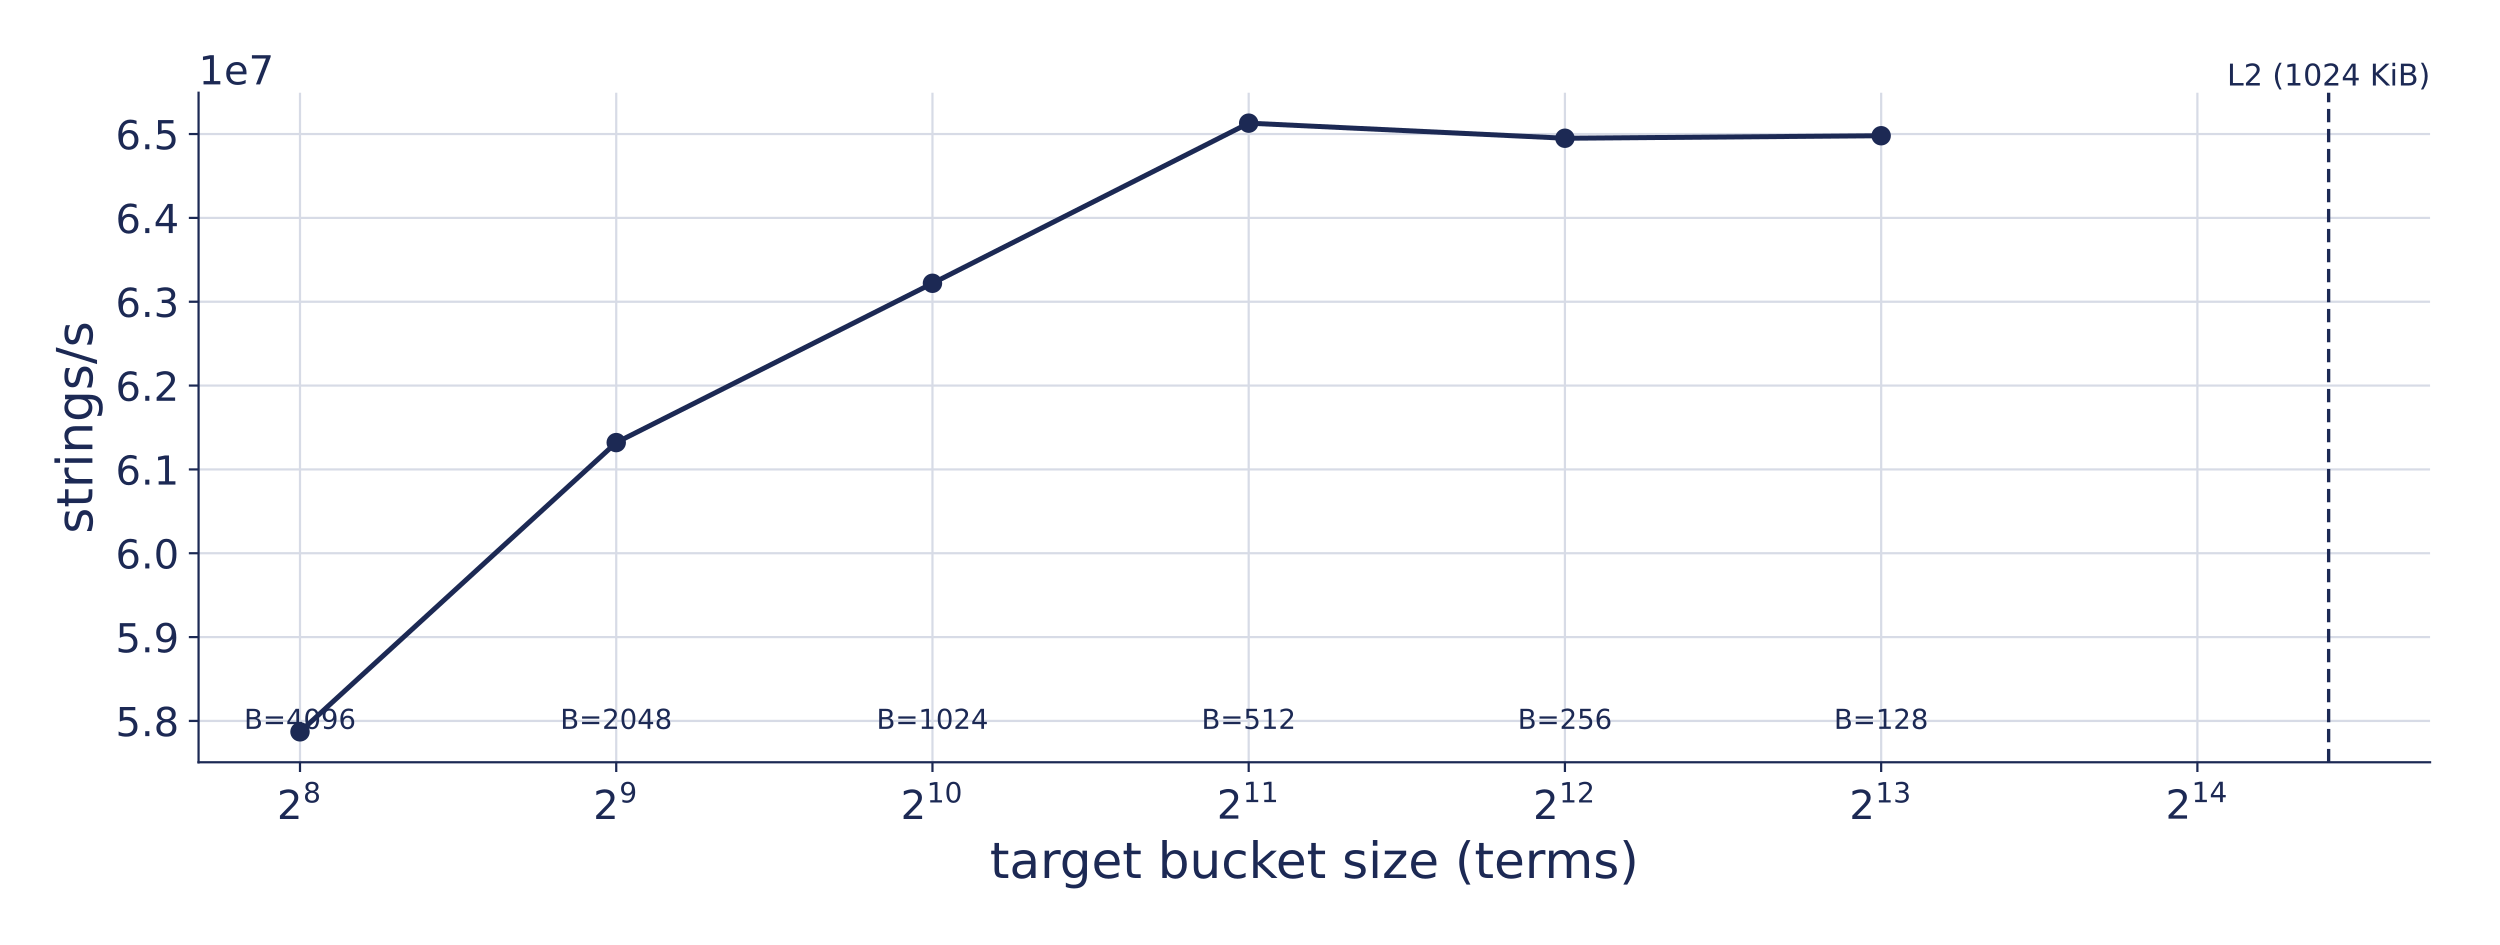
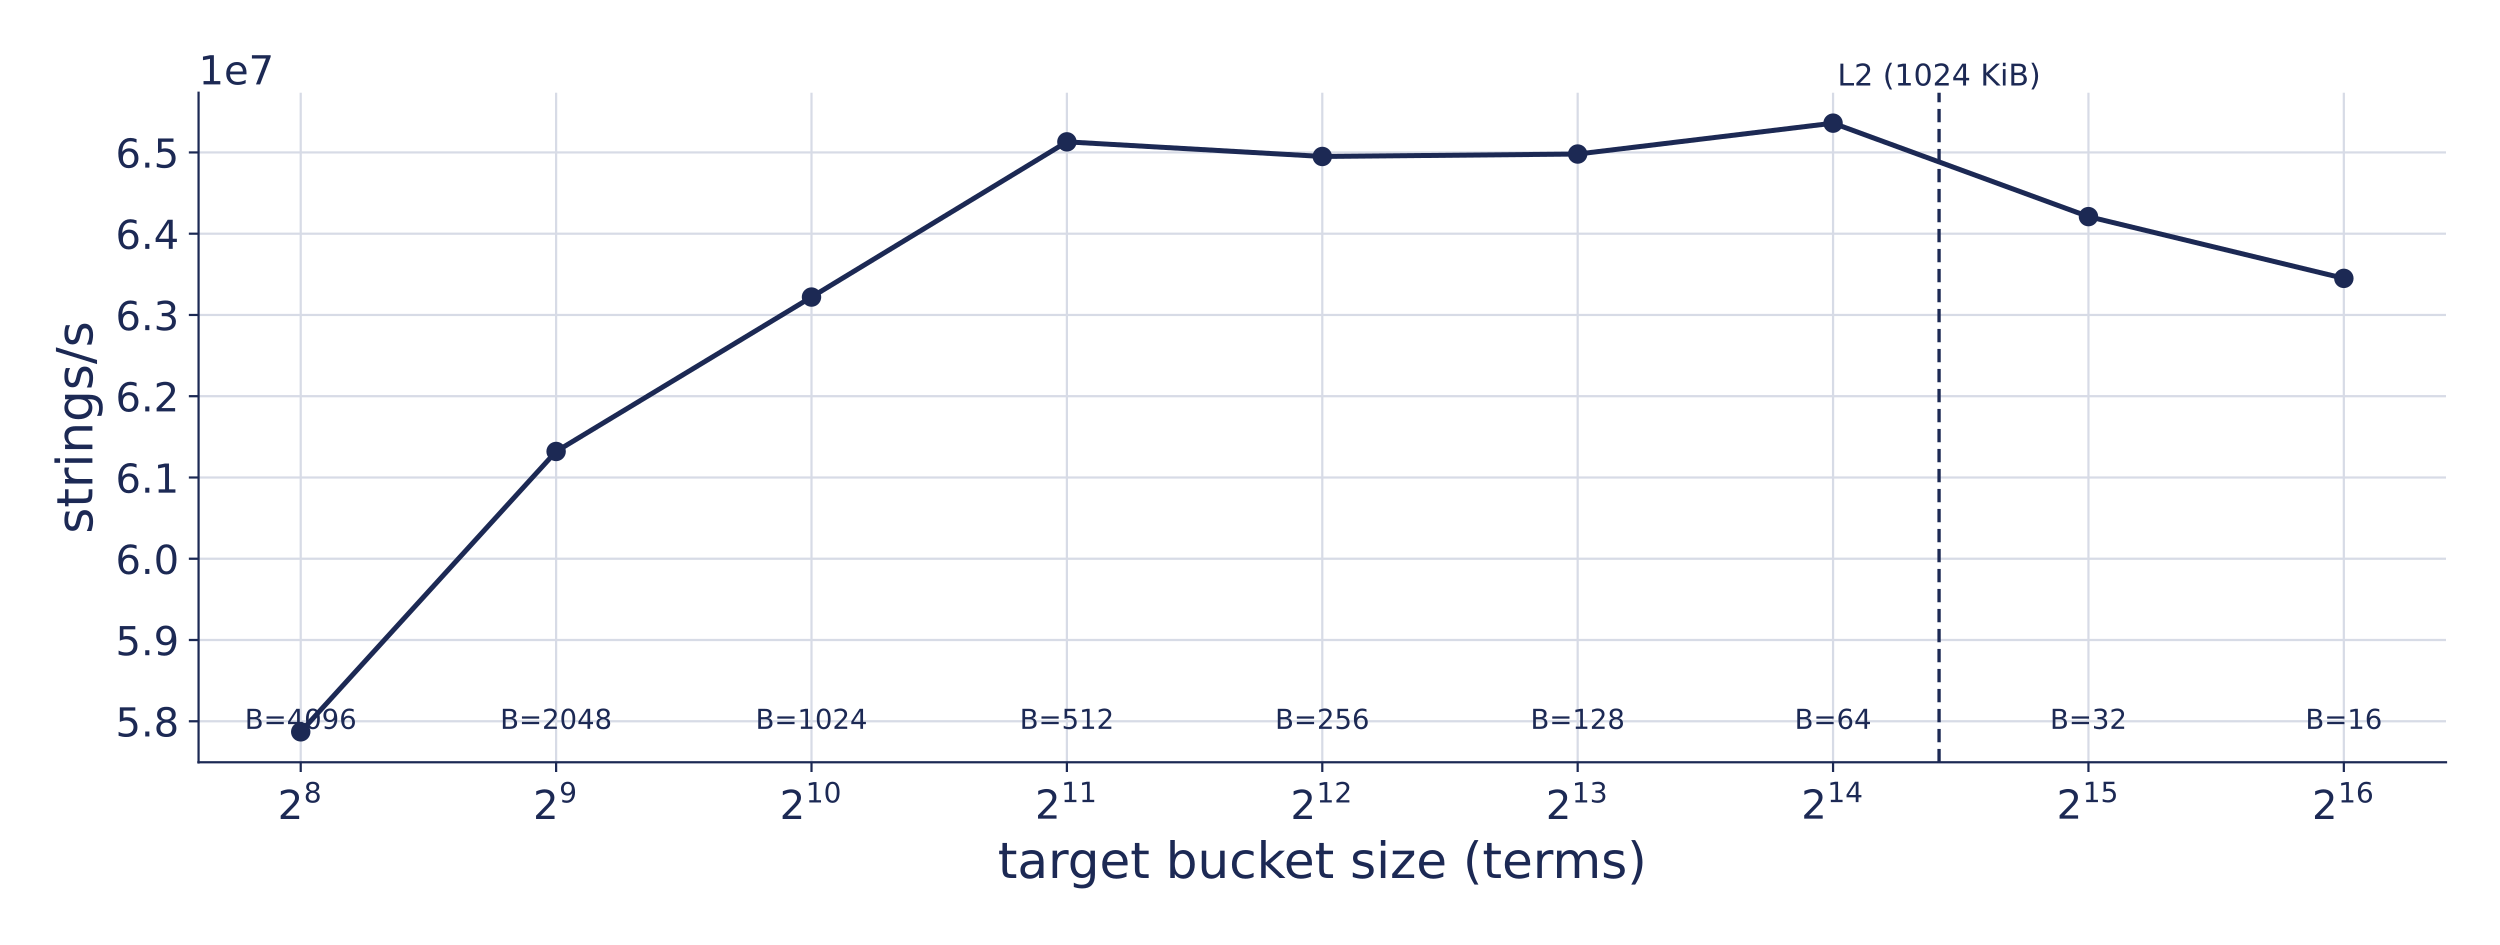
<svg xmlns="http://www.w3.org/2000/svg" xmlns:xlink="http://www.w3.org/1999/xlink" width="900pt" height="340pt" viewBox="0 0 900 340" version="1.1">
  <defs>
    <style type="text/css">*{stroke-linejoin: round; stroke-linecap: butt}</style>
  </defs>
  <g id="figure_1">
    <g id="patch_1">
      <path d="M 0 340  L 900 340  L 900 0  L 0 0  L 0 340  z " style="fill: none" />
    </g>
    <g id="axes_1">
      <g id="patch_2">
-         <path d="M 71.484 274.416  L 874.825 274.416  L 874.825 33.381  L 71.484 33.381  L 71.484 274.416  z " style="fill: none" />
+         <path d="M 71.484 274.416  L 880.56 274.416  L 880.56 33.381  L 71.484 33.381  L 71.484 274.416  z " style="fill: none" />
      </g>
      <g id="matplotlib.axis_1">
        <g id="xtick_1">
          <g id="line2d_1">
-             <path d="M 108 274.416  L 108 33.381  " clip-path="url(#pdc441b30df)" style="fill: none; stroke: #d7dbe6; stroke-width: 0.8; stroke-linecap: square" />
+             <path d="M 108.26 274.416  L 108.26 33.381  " clip-path="url(#pa1a220ff6e)" style="fill: none; stroke: #d7dbe6; stroke-width: 0.8; stroke-linecap: square" />
          </g>
          <g id="line2d_2">
            <defs>
-               <path id="m5740c578c7" d="M 0 0  L 0 3.5  " style="stroke: #1c2954; stroke-width: 0.8" />
+               <path id="m4594d1d3e4" d="M 0 0  L 0 3.5  " style="stroke: #1c2954; stroke-width: 0.8" />
            </defs>
            <g>
-               <use xlink:href="#m5740c578c7" x="108" y="274.416" style="fill: #1c2954; stroke: #1c2954; stroke-width: 0.8" />
+               <use xlink:href="#m4594d1d3e4" x="108.26" y="274.416" style="fill: #1c2954; stroke: #1c2954; stroke-width: 0.8" />
            </g>
          </g>
          <g id="text_1">
-             <g style="fill: #1c2954" transform="translate(99.71969 294.9524) scale(0.144 -0.144)">
+             <g style="fill: #1c2954" transform="translate(99.98039 294.9524) scale(0.144 -0.144)">
              <defs>
                <path id="DejaVuSans-15" d="M 1228 531  L 3431 531  L 3431 0  L 469 0  L 469 531  Q 828 903 1448 1529  Q 2069 2156 2228 2338  Q 2531 2678 2651 2914  Q 2772 3150 2772 3378  Q 2772 3750 2511 3984  Q 2250 4219 1831 4219  Q 1534 4219 1204 4116  Q 875 4013 500 3803  L 500 4441  Q 881 4594 1212 4672  Q 1544 4750 1819 4750  Q 2544 4750 2975 4387  Q 3406 4025 3406 3419  Q 3406 3131 3298 2873  Q 3191 2616 2906 2266  Q 2828 2175 2409 1742  Q 1991 1309 1228 531  z " transform="scale(0.015625)" />
                <path id="DejaVuSans-1b" d="M 2034 2216  Q 1584 2216 1326 1975  Q 1069 1734 1069 1313  Q 1069 891 1326 650  Q 1584 409 2034 409  Q 2484 409 2743 651  Q 3003 894 3003 1313  Q 3003 1734 2745 1975  Q 2488 2216 2034 2216  z M 1403 2484  Q 997 2584 770 2862  Q 544 3141 544 3541  Q 544 4100 942 4425  Q 1341 4750 2034 4750  Q 2731 4750 3128 4425  Q 3525 4100 3525 3541  Q 3525 3141 3298 2862  Q 3072 2584 2669 2484  Q 3125 2378 3379 2068  Q 3634 1759 3634 1313  Q 3634 634 3220 271  Q 2806 -91 2034 -91  Q 1263 -91 848 271  Q 434 634 434 1313  Q 434 1759 690 2068  Q 947 2378 1403 2484  z M 1172 3481  Q 1172 3119 1398 2916  Q 1625 2713 2034 2713  Q 2441 2713 2670 2916  Q 2900 3119 2900 3481  Q 2900 3844 2670 4047  Q 2441 4250 2034 4250  Q 1625 4250 1398 4047  Q 1172 3844 1172 3481  z " transform="scale(0.015625)" />
              </defs>
              <use xlink:href="#DejaVuSans-15" transform="translate(0 0.746875)" />
              <use xlink:href="#DejaVuSans-1b" transform="translate(65.19805 42.04688) scale(0.7)" />
            </g>
          </g>
        </g>
        <g id="xtick_2">
          <g id="line2d_3">
-             <path d="M 221.843 274.416  L 221.843 33.381  " clip-path="url(#pdc441b30df)" style="fill: none; stroke: #d7dbe6; stroke-width: 0.8; stroke-linecap: square" />
+             <path d="M 200.201 274.416  L 200.201 33.381  " clip-path="url(#pa1a220ff6e)" style="fill: none; stroke: #d7dbe6; stroke-width: 0.8; stroke-linecap: square" />
          </g>
          <g id="line2d_4">
            <g>
-               <use xlink:href="#m5740c578c7" x="221.843" y="274.416" style="fill: #1c2954; stroke: #1c2954; stroke-width: 0.8" />
+               <use xlink:href="#m4594d1d3e4" x="200.201" y="274.416" style="fill: #1c2954; stroke: #1c2954; stroke-width: 0.8" />
            </g>
          </g>
          <g id="text_2">
-             <g style="fill: #1c2954" transform="translate(213.563 294.9524) scale(0.144 -0.144)">
+             <g style="fill: #1c2954" transform="translate(191.9208 294.9524) scale(0.144 -0.144)">
              <defs>
                <path id="DejaVuSans-1c" d="M 703 97  L 703 672  Q 941 559 1184 500  Q 1428 441 1663 441  Q 2288 441 2617 861  Q 2947 1281 2994 2138  Q 2813 1869 2534 1725  Q 2256 1581 1919 1581  Q 1219 1581 811 2004  Q 403 2428 403 3163  Q 403 3881 828 4315  Q 1253 4750 1959 4750  Q 2769 4750 3195 4129  Q 3622 3509 3622 2328  Q 3622 1225 3098 567  Q 2575 -91 1691 -91  Q 1453 -91 1209 -44  Q 966 3 703 97  z M 1959 2075  Q 2384 2075 2632 2365  Q 2881 2656 2881 3163  Q 2881 3666 2632 3958  Q 2384 4250 1959 4250  Q 1534 4250 1286 3958  Q 1038 3666 1038 3163  Q 1038 2656 1286 2365  Q 1534 2075 1959 2075  z " transform="scale(0.015625)" />
              </defs>
              <use xlink:href="#DejaVuSans-15" transform="translate(0 0.746875)" />
              <use xlink:href="#DejaVuSans-1c" transform="translate(65.19805 42.04688) scale(0.7)" />
            </g>
          </g>
        </g>
        <g id="xtick_3">
          <g id="line2d_5">
-             <path d="M 335.686 274.416  L 335.686 33.381  " clip-path="url(#pdc441b30df)" style="fill: none; stroke: #d7dbe6; stroke-width: 0.8; stroke-linecap: square" />
+             <path d="M 292.141 274.416  L 292.141 33.381  " clip-path="url(#pa1a220ff6e)" style="fill: none; stroke: #d7dbe6; stroke-width: 0.8; stroke-linecap: square" />
          </g>
          <g id="line2d_6">
            <g>
-               <use xlink:href="#m5740c578c7" x="335.686" y="274.416" style="fill: #1c2954; stroke: #1c2954; stroke-width: 0.8" />
+               <use xlink:href="#m4594d1d3e4" x="292.141" y="274.416" style="fill: #1c2954; stroke: #1c2954; stroke-width: 0.8" />
            </g>
          </g>
          <g id="text_3">
-             <g style="fill: #1c2954" transform="translate(324.2384 294.9524) scale(0.144 -0.144)">
+             <g style="fill: #1c2954" transform="translate(280.6932 294.9524) scale(0.144 -0.144)">
              <defs>
                <path id="DejaVuSans-14" d="M 794 531  L 1825 531  L 1825 4091  L 703 3866  L 703 4441  L 1819 4666  L 2450 4666  L 2450 531  L 3481 531  L 3481 0  L 794 0  L 794 531  z " transform="scale(0.015625)" />
                <path id="DejaVuSans-13" d="M 2034 4250  Q 1547 4250 1301 3770  Q 1056 3291 1056 2328  Q 1056 1369 1301 889  Q 1547 409 2034 409  Q 2525 409 2770 889  Q 3016 1369 3016 2328  Q 3016 3291 2770 3770  Q 2525 4250 2034 4250  z M 2034 4750  Q 2819 4750 3233 4129  Q 3647 3509 3647 2328  Q 3647 1150 3233 529  Q 2819 -91 2034 -91  Q 1250 -91 836 529  Q 422 1150 422 2328  Q 422 3509 836 4129  Q 1250 4750 2034 4750  z " transform="scale(0.015625)" />
              </defs>
              <use xlink:href="#DejaVuSans-15" transform="translate(0 0.746875)" />
              <use xlink:href="#DejaVuSans-14" transform="translate(65.19805 42.04688) scale(0.7)" />
              <use xlink:href="#DejaVuSans-13" transform="translate(109.7342 42.04688) scale(0.7)" />
            </g>
          </g>
        </g>
        <g id="xtick_4">
          <g id="line2d_7">
-             <path d="M 449.53 274.416  L 449.53 33.381  " clip-path="url(#pdc441b30df)" style="fill: none; stroke: #d7dbe6; stroke-width: 0.8; stroke-linecap: square" />
+             <path d="M 384.082 274.416  L 384.082 33.381  " clip-path="url(#pa1a220ff6e)" style="fill: none; stroke: #d7dbe6; stroke-width: 0.8; stroke-linecap: square" />
          </g>
          <g id="line2d_8">
            <g>
-               <use xlink:href="#m5740c578c7" x="449.53" y="274.416" style="fill: #1c2954; stroke: #1c2954; stroke-width: 0.8" />
+               <use xlink:href="#m4594d1d3e4" x="384.082" y="274.416" style="fill: #1c2954; stroke: #1c2954; stroke-width: 0.8" />
            </g>
          </g>
          <g id="text_4">
-             <g style="fill: #1c2954" transform="translate(438.0818 294.8084) scale(0.144 -0.144)">
+             <g style="fill: #1c2954" transform="translate(372.6337 294.8084) scale(0.144 -0.144)">
              <use xlink:href="#DejaVuSans-15" transform="translate(0 0.665625)" />
              <use xlink:href="#DejaVuSans-14" transform="translate(65.19805 41.96563) scale(0.7)" />
              <use xlink:href="#DejaVuSans-14" transform="translate(109.7342 41.96563) scale(0.7)" />
            </g>
          </g>
        </g>
        <g id="xtick_5">
          <g id="line2d_9">
-             <path d="M 563.373 274.416  L 563.373 33.381  " clip-path="url(#pdc441b30df)" style="fill: none; stroke: #d7dbe6; stroke-width: 0.8; stroke-linecap: square" />
+             <path d="M 476.022 274.416  L 476.022 33.381  " clip-path="url(#pa1a220ff6e)" style="fill: none; stroke: #d7dbe6; stroke-width: 0.8; stroke-linecap: square" />
          </g>
          <g id="line2d_10">
            <g>
-               <use xlink:href="#m5740c578c7" x="563.373" y="274.416" style="fill: #1c2954; stroke: #1c2954; stroke-width: 0.8" />
+               <use xlink:href="#m4594d1d3e4" x="476.022" y="274.416" style="fill: #1c2954; stroke: #1c2954; stroke-width: 0.8" />
            </g>
          </g>
          <g id="text_5">
-             <g style="fill: #1c2954" transform="translate(551.9251 294.9524) scale(0.144 -0.144)">
+             <g style="fill: #1c2954" transform="translate(464.5741 294.9524) scale(0.144 -0.144)">
              <use xlink:href="#DejaVuSans-15" transform="translate(0 0.746875)" />
              <use xlink:href="#DejaVuSans-14" transform="translate(65.19805 42.04688) scale(0.7)" />
              <use xlink:href="#DejaVuSans-15" transform="translate(109.7342 42.04688) scale(0.7)" />
            </g>
          </g>
        </g>
        <g id="xtick_6">
          <g id="line2d_11">
-             <path d="M 677.216 274.416  L 677.216 33.381  " clip-path="url(#pdc441b30df)" style="fill: none; stroke: #d7dbe6; stroke-width: 0.8; stroke-linecap: square" />
+             <path d="M 567.963 274.416  L 567.963 33.381  " clip-path="url(#pa1a220ff6e)" style="fill: none; stroke: #d7dbe6; stroke-width: 0.8; stroke-linecap: square" />
          </g>
          <g id="line2d_12">
            <g>
-               <use xlink:href="#m5740c578c7" x="677.216" y="274.416" style="fill: #1c2954; stroke: #1c2954; stroke-width: 0.8" />
+               <use xlink:href="#m4594d1d3e4" x="567.963" y="274.416" style="fill: #1c2954; stroke: #1c2954; stroke-width: 0.8" />
            </g>
          </g>
          <g id="text_6">
-             <g style="fill: #1c2954" transform="translate(665.7685 294.9524) scale(0.144 -0.144)">
+             <g style="fill: #1c2954" transform="translate(556.5145 294.9524) scale(0.144 -0.144)">
              <defs>
                <path id="DejaVuSans-16" d="M 2597 2516  Q 3050 2419 3304 2112  Q 3559 1806 3559 1356  Q 3559 666 3084 287  Q 2609 -91 1734 -91  Q 1441 -91 1130 -33  Q 819 25 488 141  L 488 750  Q 750 597 1062 519  Q 1375 441 1716 441  Q 2309 441 2620 675  Q 2931 909 2931 1356  Q 2931 1769 2642 2001  Q 2353 2234 1838 2234  L 1294 2234  L 1294 2753  L 1863 2753  Q 2328 2753 2575 2939  Q 2822 3125 2822 3475  Q 2822 3834 2567 4026  Q 2313 4219 1838 4219  Q 1578 4219 1281 4162  Q 984 4106 628 3988  L 628 4550  Q 988 4650 1302 4700  Q 1616 4750 1894 4750  Q 2613 4750 3031 4423  Q 3450 4097 3450 3541  Q 3450 3153 3228 2886  Q 3006 2619 2597 2516  z " transform="scale(0.015625)" />
              </defs>
              <use xlink:href="#DejaVuSans-15" transform="translate(0 0.746875)" />
              <use xlink:href="#DejaVuSans-14" transform="translate(65.19805 42.04688) scale(0.7)" />
              <use xlink:href="#DejaVuSans-16" transform="translate(109.7342 42.04688) scale(0.7)" />
            </g>
          </g>
        </g>
        <g id="xtick_7">
          <g id="line2d_13">
-             <path d="M 791.06 274.416  L 791.06 33.381  " clip-path="url(#pdc441b30df)" style="fill: none; stroke: #d7dbe6; stroke-width: 0.8; stroke-linecap: square" />
+             <path d="M 659.903 274.416  L 659.903 33.381  " clip-path="url(#pa1a220ff6e)" style="fill: none; stroke: #d7dbe6; stroke-width: 0.8; stroke-linecap: square" />
          </g>
          <g id="line2d_14">
            <g>
-               <use xlink:href="#m5740c578c7" x="791.06" y="274.416" style="fill: #1c2954; stroke: #1c2954; stroke-width: 0.8" />
+               <use xlink:href="#m4594d1d3e4" x="659.903" y="274.416" style="fill: #1c2954; stroke: #1c2954; stroke-width: 0.8" />
            </g>
          </g>
          <g id="text_7">
-             <g style="fill: #1c2954" transform="translate(779.6118 294.8084) scale(0.144 -0.144)">
+             <g style="fill: #1c2954" transform="translate(648.455 294.8084) scale(0.144 -0.144)">
              <defs>
                <path id="DejaVuSans-17" d="M 2419 4116  L 825 1625  L 2419 1625  L 2419 4116  z M 2253 4666  L 3047 4666  L 3047 1625  L 3713 1625  L 3713 1100  L 3047 1100  L 3047 0  L 2419 0  L 2419 1100  L 313 1100  L 313 1709  L 2253 4666  z " transform="scale(0.015625)" />
              </defs>
              <use xlink:href="#DejaVuSans-15" transform="translate(0 0.665625)" />
              <use xlink:href="#DejaVuSans-14" transform="translate(65.19805 41.96563) scale(0.7)" />
              <use xlink:href="#DejaVuSans-17" transform="translate(109.7342 41.96563) scale(0.7)" />
            </g>
          </g>
        </g>
-         <g id="text_8">
-           <g style="fill: #1c2954" transform="translate(356.3484 316.089) scale(0.18 -0.18)">
+         <g id="xtick_8">
+           <g id="line2d_15">
+             <path d="M 751.843 274.416  L 751.843 33.381  " clip-path="url(#pa1a220ff6e)" style="fill: none; stroke: #d7dbe6; stroke-width: 0.8; stroke-linecap: square" />
+           </g>
+           <g id="line2d_16">
+             <g>
+               <use xlink:href="#m4594d1d3e4" x="751.843" y="274.416" style="fill: #1c2954; stroke: #1c2954; stroke-width: 0.8" />
+             </g>
+           </g>
+           <g id="text_8">
+             <g style="fill: #1c2954" transform="translate(740.3954 294.8084) scale(0.144 -0.144)">
+               <defs>
+                 <path id="DejaVuSans-18" d="M 691 4666  L 3169 4666  L 3169 4134  L 1269 4134  L 1269 2991  Q 1406 3038 1543 3061  Q 1681 3084 1819 3084  Q 2600 3084 3056 2656  Q 3513 2228 3513 1497  Q 3513 744 3044 326  Q 2575 -91 1722 -91  Q 1428 -91 1123 -41  Q 819 9 494 109  L 494 744  Q 775 591 1075 516  Q 1375 441 1709 441  Q 2250 441 2565 725  Q 2881 1009 2881 1497  Q 2881 1984 2565 2268  Q 2250 2553 1709 2553  Q 1456 2553 1204 2497  Q 953 2441 691 2322  L 691 4666  z " transform="scale(0.015625)" />
+               </defs>
+               <use xlink:href="#DejaVuSans-15" transform="translate(0 0.665625)" />
+               <use xlink:href="#DejaVuSans-14" transform="translate(65.19805 41.96563) scale(0.7)" />
+               <use xlink:href="#DejaVuSans-18" transform="translate(109.7342 41.96563) scale(0.7)" />
+             </g>
+           </g>
+         </g>
+         <g id="xtick_9">
+           <g id="line2d_17">
+             <path d="M 843.784 274.416  L 843.784 33.381  " clip-path="url(#pa1a220ff6e)" style="fill: none; stroke: #d7dbe6; stroke-width: 0.8; stroke-linecap: square" />
+           </g>
+           <g id="line2d_18">
+             <g>
+               <use xlink:href="#m4594d1d3e4" x="843.784" y="274.416" style="fill: #1c2954; stroke: #1c2954; stroke-width: 0.8" />
+             </g>
+           </g>
+           <g id="text_9">
+             <g style="fill: #1c2954" transform="translate(832.3358 294.9524) scale(0.144 -0.144)">
+               <defs>
+                 <path id="DejaVuSans-19" d="M 2113 2584  Q 1688 2584 1439 2293  Q 1191 2003 1191 1497  Q 1191 994 1439 701  Q 1688 409 2113 409  Q 2538 409 2786 701  Q 3034 994 3034 1497  Q 3034 2003 2786 2293  Q 2538 2584 2113 2584  z M 3366 4563  L 3366 3988  Q 3128 4100 2886 4159  Q 2644 4219 2406 4219  Q 1781 4219 1451 3797  Q 1122 3375 1075 2522  Q 1259 2794 1537 2939  Q 1816 3084 2150 3084  Q 2853 3084 3261 2657  Q 3669 2231 3669 1497  Q 3669 778 3244 343  Q 2819 -91 2113 -91  Q 1303 -91 875 529  Q 447 1150 447 2328  Q 447 3434 972 4092  Q 1497 4750 2381 4750  Q 2619 4750 2861 4703  Q 3103 4656 3366 4563  z " transform="scale(0.015625)" />
+               </defs>
+               <use xlink:href="#DejaVuSans-15" transform="translate(0 0.746875)" />
+               <use xlink:href="#DejaVuSans-14" transform="translate(65.19805 42.04688) scale(0.7)" />
+               <use xlink:href="#DejaVuSans-19" transform="translate(109.7342 42.04688) scale(0.7)" />
+             </g>
+           </g>
+         </g>
+         <g id="text_10">
+           <g style="fill: #1c2954" transform="translate(359.2162 316.089) scale(0.18 -0.18)">
            <defs>
              <path id="DejaVuSans-57" d="M 1172 4494  L 1172 3500  L 2356 3500  L 2356 3053  L 1172 3053  L 1172 1153  Q 1172 725 1289 603  Q 1406 481 1766 481  L 2356 481  L 2356 0  L 1766 0  Q 1100 0 847 248  Q 594 497 594 1153  L 594 3053  L 172 3053  L 172 3500  L 594 3500  L 594 4494  L 1172 4494  z " transform="scale(0.015625)" />
              <path id="DejaVuSans-44" d="M 2194 1759  Q 1497 1759 1228 1600  Q 959 1441 959 1056  Q 959 750 1161 570  Q 1363 391 1709 391  Q 2188 391 2477 730  Q 2766 1069 2766 1631  L 2766 1759  L 2194 1759  z M 3341 1997  L 3341 0  L 2766 0  L 2766 531  Q 2569 213 2275 61  Q 1981 -91 1556 -91  Q 1019 -91 701 211  Q 384 513 384 1019  Q 384 1609 779 1909  Q 1175 2209 1959 2209  L 2766 2209  L 2766 2266  Q 2766 2663 2505 2880  Q 2244 3097 1772 3097  Q 1472 3097 1187 3025  Q 903 2953 641 2809  L 641 3341  Q 956 3463 1253 3523  Q 1550 3584 1831 3584  Q 2591 3584 2966 3190  Q 3341 2797 3341 1997  z " transform="scale(0.015625)" />
              <path id="DejaVuSans-55" d="M 2631 2963  Q 2534 3019 2420 3045  Q 2306 3072 2169 3072  Q 1681 3072 1420 2755  Q 1159 2438 1159 1844  L 1159 0  L 581 0  L 581 3500  L 1159 3500  L 1159 2956  Q 1341 3275 1631 3429  Q 1922 3584 2338 3584  Q 2397 3584 2469 3576  Q 2541 3569 2628 3553  L 2631 2963  z " transform="scale(0.015625)" />
              <path id="DejaVuSans-4a" d="M 2906 1791  Q 2906 2416 2648 2759  Q 2391 3103 1925 3103  Q 1463 3103 1205 2759  Q 947 2416 947 1791  Q 947 1169 1205 825  Q 1463 481 1925 481  Q 2391 481 2648 825  Q 2906 1169 2906 1791  z M 3481 434  Q 3481 -459 3084 -895  Q 2688 -1331 1869 -1331  Q 1566 -1331 1297 -1286  Q 1028 -1241 775 -1147  L 775 -588  Q 1028 -725 1275 -790  Q 1522 -856 1778 -856  Q 2344 -856 2625 -561  Q 2906 -266 2906 331  L 2906 616  Q 2728 306 2450 153  Q 2172 0 1784 0  Q 1141 0 747 490  Q 353 981 353 1791  Q 353 2603 747 3093  Q 1141 3584 1784 3584  Q 2172 3584 2450 3431  Q 2728 3278 2906 2969  L 2906 3500  L 3481 3500  L 3481 434  z " transform="scale(0.015625)" />
              <path id="DejaVuSans-48" d="M 3597 1894  L 3597 1613  L 953 1613  Q 991 1019 1311 708  Q 1631 397 2203 397  Q 2534 397 2845 478  Q 3156 559 3463 722  L 3463 178  Q 3153 47 2828 -22  Q 2503 -91 2169 -91  Q 1331 -91 842 396  Q 353 884 353 1716  Q 353 2575 817 3079  Q 1281 3584 2069 3584  Q 2775 3584 3186 3129  Q 3597 2675 3597 1894  z M 3022 2063  Q 3016 2534 2758 2815  Q 2500 3097 2075 3097  Q 1594 3097 1305 2825  Q 1016 2553 972 2059  L 3022 2063  z " transform="scale(0.015625)" />
              <path id="DejaVuSans-3" transform="scale(0.015625)" />
              <path id="DejaVuSans-45" d="M 3116 1747  Q 3116 2381 2855 2742  Q 2594 3103 2138 3103  Q 1681 3103 1420 2742  Q 1159 2381 1159 1747  Q 1159 1113 1420 752  Q 1681 391 2138 391  Q 2594 391 2855 752  Q 3116 1113 3116 1747  z M 1159 2969  Q 1341 3281 1617 3432  Q 1894 3584 2278 3584  Q 2916 3584 3314 3078  Q 3713 2572 3713 1747  Q 3713 922 3314 415  Q 2916 -91 2278 -91  Q 1894 -91 1617 61  Q 1341 213 1159 525  L 1159 0  L 581 0  L 581 4863  L 1159 4863  L 1159 2969  z " transform="scale(0.015625)" />
              <path id="DejaVuSans-58" d="M 544 1381  L 544 3500  L 1119 3500  L 1119 1403  Q 1119 906 1312 657  Q 1506 409 1894 409  Q 2359 409 2629 706  Q 2900 1003 2900 1516  L 2900 3500  L 3475 3500  L 3475 0  L 2900 0  L 2900 538  Q 2691 219 2414 64  Q 2138 -91 1772 -91  Q 1169 -91 856 284  Q 544 659 544 1381  z M 1991 3584  L 1991 3584  z " transform="scale(0.015625)" />
              <path id="DejaVuSans-46" d="M 3122 3366  L 3122 2828  Q 2878 2963 2633 3030  Q 2388 3097 2138 3097  Q 1578 3097 1268 2742  Q 959 2388 959 1747  Q 959 1106 1268 751  Q 1578 397 2138 397  Q 2388 397 2633 464  Q 2878 531 3122 666  L 3122 134  Q 2881 22 2623 -34  Q 2366 -91 2075 -91  Q 1284 -91 818 406  Q 353 903 353 1747  Q 353 2603 823 3093  Q 1294 3584 2113 3584  Q 2378 3584 2631 3529  Q 2884 3475 3122 3366  z " transform="scale(0.015625)" />
              <path id="DejaVuSans-4e" d="M 581 4863  L 1159 4863  L 1159 1991  L 2875 3500  L 3609 3500  L 1753 1863  L 3688 0  L 2938 0  L 1159 1709  L 1159 0  L 581 0  L 581 4863  z " transform="scale(0.015625)" />
              <path id="DejaVuSans-56" d="M 2834 3397  L 2834 2853  Q 2591 2978 2328 3040  Q 2066 3103 1784 3103  Q 1356 3103 1142 2972  Q 928 2841 928 2578  Q 928 2378 1081 2264  Q 1234 2150 1697 2047  L 1894 2003  Q 2506 1872 2764 1633  Q 3022 1394 3022 966  Q 3022 478 2636 193  Q 2250 -91 1575 -91  Q 1294 -91 989 -36  Q 684 19 347 128  L 347 722  Q 666 556 975 473  Q 1284 391 1588 391  Q 1994 391 2212 530  Q 2431 669 2431 922  Q 2431 1156 2273 1281  Q 2116 1406 1581 1522  L 1381 1569  Q 847 1681 609 1914  Q 372 2147 372 2553  Q 372 3047 722 3315  Q 1072 3584 1716 3584  Q 2034 3584 2315 3537  Q 2597 3491 2834 3397  z " transform="scale(0.015625)" />
              <path id="DejaVuSans-4c" d="M 603 3500  L 1178 3500  L 1178 0  L 603 0  L 603 3500  z M 603 4863  L 1178 4863  L 1178 4134  L 603 4134  L 603 4863  z " transform="scale(0.015625)" />
              <path id="DejaVuSans-5d" d="M 353 3500  L 3084 3500  L 3084 2975  L 922 459  L 3084 459  L 3084 0  L 275 0  L 275 525  L 2438 3041  L 353 3041  L 353 3500  z " transform="scale(0.015625)" />
              <path id="DejaVuSans-b" d="M 1984 4856  Q 1566 4138 1362 3434  Q 1159 2731 1159 2009  Q 1159 1288 1364 580  Q 1569 -128 1984 -844  L 1484 -844  Q 1016 -109 783 600  Q 550 1309 550 2009  Q 550 2706 781 3412  Q 1013 4119 1484 4856  L 1984 4856  z " transform="scale(0.015625)" />
              <path id="DejaVuSans-50" d="M 3328 2828  Q 3544 3216 3844 3400  Q 4144 3584 4550 3584  Q 5097 3584 5394 3201  Q 5691 2819 5691 2113  L 5691 0  L 5113 0  L 5113 2094  Q 5113 2597 4934 2840  Q 4756 3084 4391 3084  Q 3944 3084 3684 2787  Q 3425 2491 3425 1978  L 3425 0  L 2847 0  L 2847 2094  Q 2847 2600 2669 2842  Q 2491 3084 2119 3084  Q 1678 3084 1418 2786  Q 1159 2488 1159 1978  L 1159 0  L 581 0  L 581 3500  L 1159 3500  L 1159 2956  Q 1356 3278 1631 3431  Q 1906 3584 2284 3584  Q 2666 3584 2933 3390  Q 3200 3197 3328 2828  z " transform="scale(0.015625)" />
              <path id="DejaVuSans-c" d="M 513 4856  L 1013 4856  Q 1481 4119 1714 3412  Q 1947 2706 1947 2009  Q 1947 1309 1714 600  Q 1481 -109 1013 -844  L 513 -844  Q 928 -128 1133 580  Q 1338 1288 1338 2009  Q 1338 2731 1133 3434  Q 928 4138 513 4856  z " transform="scale(0.015625)" />
            </defs>
            <use xlink:href="#DejaVuSans-57" />
            <use xlink:href="#DejaVuSans-44" transform="translate(39.20312 0)" />
            <use xlink:href="#DejaVuSans-55" transform="translate(100.4844 0)" />
            <use xlink:href="#DejaVuSans-4a" transform="translate(139.8438 0)" />
            <use xlink:href="#DejaVuSans-48" transform="translate(203.3281 0)" />
            <use xlink:href="#DejaVuSans-57" transform="translate(264.8594 0)" />
            <use xlink:href="#DejaVuSans-3" transform="translate(304.0625 0)" />
            <use xlink:href="#DejaVuSans-45" transform="translate(335.8438 0)" />
            <use xlink:href="#DejaVuSans-58" transform="translate(399.3281 0)" />
            <use xlink:href="#DejaVuSans-46" transform="translate(462.7031 0)" />
            <use xlink:href="#DejaVuSans-4e" transform="translate(517.6875 0)" />
            <use xlink:href="#DejaVuSans-48" transform="translate(572.0312 0)" />
            <use xlink:href="#DejaVuSans-57" transform="translate(633.5625 0)" />
            <use xlink:href="#DejaVuSans-3" transform="translate(672.7656 0)" />
            <use xlink:href="#DejaVuSans-56" transform="translate(704.5469 0)" />
            <use xlink:href="#DejaVuSans-4c" transform="translate(756.6406 0)" />
            <use xlink:href="#DejaVuSans-5d" transform="translate(784.4219 0)" />
            <use xlink:href="#DejaVuSans-48" transform="translate(836.9062 0)" />
            <use xlink:href="#DejaVuSans-3" transform="translate(898.4375 0)" />
            <use xlink:href="#DejaVuSans-b" transform="translate(930.2188 0)" />
            <use xlink:href="#DejaVuSans-57" transform="translate(969.2344 0)" />
            <use xlink:href="#DejaVuSans-48" transform="translate(1008.438 0)" />
            <use xlink:href="#DejaVuSans-55" transform="translate(1069.969 0)" />
            <use xlink:href="#DejaVuSans-50" transform="translate(1109.328 0)" />
            <use xlink:href="#DejaVuSans-56" transform="translate(1206.734 0)" />
            <use xlink:href="#DejaVuSans-c" transform="translate(1258.828 0)" />
          </g>
        </g>
      </g>
      <g id="matplotlib.axis_2">
        <g id="ytick_1">
-           <g id="line2d_15">
-             <path d="M 71.484 259.537  L 874.825 259.537  " clip-path="url(#pdc441b30df)" style="fill: none; stroke: #d7dbe6; stroke-width: 0.8; stroke-linecap: square" />
-           </g>
-           <g id="line2d_16">
+           <g id="line2d_19">
+             <path d="M 71.484 259.657  L 880.56 259.657  " clip-path="url(#pa1a220ff6e)" style="fill: none; stroke: #d7dbe6; stroke-width: 0.8; stroke-linecap: square" />
+           </g>
+           <g id="line2d_20">
            <defs>
-               <path id="m24cdb171c3" d="M 0 0  L -3.5 0  " style="stroke: #1c2954; stroke-width: 0.8" />
+               <path id="m26c310aaa1" d="M 0 0  L -3.5 0  " style="stroke: #1c2954; stroke-width: 0.8" />
            </defs>
            <g>
-               <use xlink:href="#m24cdb171c3" x="71.484" y="259.537" style="fill: #1c2954; stroke: #1c2954; stroke-width: 0.8" />
-             </g>
-           </g>
-           <g id="text_9">
-             <g style="fill: #1c2954" transform="translate(41.58372 265.0068) scale(0.144 -0.144)">
-               <defs>
-                 <path id="DejaVuSans-18" d="M 691 4666  L 3169 4666  L 3169 4134  L 1269 4134  L 1269 2991  Q 1406 3038 1543 3061  Q 1681 3084 1819 3084  Q 2600 3084 3056 2656  Q 3513 2228 3513 1497  Q 3513 744 3044 326  Q 2575 -91 1722 -91  Q 1428 -91 1123 -41  Q 819 9 494 109  L 494 744  Q 775 591 1075 516  Q 1375 441 1709 441  Q 2250 441 2565 725  Q 2881 1009 2881 1497  Q 2881 1984 2565 2268  Q 2250 2553 1709 2553  Q 1456 2553 1204 2497  Q 953 2441 691 2322  L 691 4666  z " transform="scale(0.015625)" />
+               <use xlink:href="#m26c310aaa1" x="71.484" y="259.657" style="fill: #1c2954; stroke: #1c2954; stroke-width: 0.8" />
+             </g>
+           </g>
+           <g id="text_11">
+             <g style="fill: #1c2954" transform="translate(41.58372 265.1273) scale(0.144 -0.144)">
+               <defs>
                <path id="DejaVuSans-11" d="M 684 794  L 1344 794  L 1344 0  L 684 0  L 684 794  z " transform="scale(0.015625)" />
              </defs>
              <use xlink:href="#DejaVuSans-18" />
              <use xlink:href="#DejaVuSans-11" transform="translate(63.625 0)" />
              <use xlink:href="#DejaVuSans-1b" transform="translate(95.40625 0)" />
            </g>
          </g>
        </g>
        <g id="ytick_2">
-           <g id="line2d_17">
-             <path d="M 71.484 229.354  L 874.825 229.354  " clip-path="url(#pdc441b30df)" style="fill: none; stroke: #d7dbe6; stroke-width: 0.8; stroke-linecap: square" />
-           </g>
-           <g id="line2d_18">
-             <g>
-               <use xlink:href="#m24cdb171c3" x="71.484" y="229.354" style="fill: #1c2954; stroke: #1c2954; stroke-width: 0.8" />
-             </g>
-           </g>
-           <g id="text_10">
-             <g style="fill: #1c2954" transform="translate(41.58372 234.8246) scale(0.144 -0.144)">
+           <g id="line2d_21">
+             <path d="M 71.484 230.402  L 880.56 230.402  " clip-path="url(#pa1a220ff6e)" style="fill: none; stroke: #d7dbe6; stroke-width: 0.8; stroke-linecap: square" />
+           </g>
+           <g id="line2d_22">
+             <g>
+               <use xlink:href="#m26c310aaa1" x="71.484" y="230.402" style="fill: #1c2954; stroke: #1c2954; stroke-width: 0.8" />
+             </g>
+           </g>
+           <g id="text_12">
+             <g style="fill: #1c2954" transform="translate(41.58372 235.8719) scale(0.144 -0.144)">
              <use xlink:href="#DejaVuSans-18" />
              <use xlink:href="#DejaVuSans-11" transform="translate(63.625 0)" />
              <use xlink:href="#DejaVuSans-1c" transform="translate(95.40625 0)" />
            </g>
          </g>
        </g>
        <g id="ytick_3">
-           <g id="line2d_19">
-             <path d="M 71.484 199.172  L 874.825 199.172  " clip-path="url(#pdc441b30df)" style="fill: none; stroke: #d7dbe6; stroke-width: 0.8; stroke-linecap: square" />
-           </g>
-           <g id="line2d_20">
-             <g>
-               <use xlink:href="#m24cdb171c3" x="71.484" y="199.172" style="fill: #1c2954; stroke: #1c2954; stroke-width: 0.8" />
-             </g>
-           </g>
-           <g id="text_11">
-             <g style="fill: #1c2954" transform="translate(41.58372 204.6423) scale(0.144 -0.144)">
-               <defs>
-                 <path id="DejaVuSans-19" d="M 2113 2584  Q 1688 2584 1439 2293  Q 1191 2003 1191 1497  Q 1191 994 1439 701  Q 1688 409 2113 409  Q 2538 409 2786 701  Q 3034 994 3034 1497  Q 3034 2003 2786 2293  Q 2538 2584 2113 2584  z M 3366 4563  L 3366 3988  Q 3128 4100 2886 4159  Q 2644 4219 2406 4219  Q 1781 4219 1451 3797  Q 1122 3375 1075 2522  Q 1259 2794 1537 2939  Q 1816 3084 2150 3084  Q 2853 3084 3261 2657  Q 3669 2231 3669 1497  Q 3669 778 3244 343  Q 2819 -91 2113 -91  Q 1303 -91 875 529  Q 447 1150 447 2328  Q 447 3434 972 4092  Q 1497 4750 2381 4750  Q 2619 4750 2861 4703  Q 3103 4656 3366 4563  z " transform="scale(0.015625)" />
-               </defs>
+           <g id="line2d_23">
+             <path d="M 71.484 201.146  L 880.56 201.146  " clip-path="url(#pa1a220ff6e)" style="fill: none; stroke: #d7dbe6; stroke-width: 0.8; stroke-linecap: square" />
+           </g>
+           <g id="line2d_24">
+             <g>
+               <use xlink:href="#m26c310aaa1" x="71.484" y="201.146" style="fill: #1c2954; stroke: #1c2954; stroke-width: 0.8" />
+             </g>
+           </g>
+           <g id="text_13">
+             <g style="fill: #1c2954" transform="translate(41.58372 206.6164) scale(0.144 -0.144)">
              <use xlink:href="#DejaVuSans-19" />
              <use xlink:href="#DejaVuSans-11" transform="translate(63.625 0)" />
              <use xlink:href="#DejaVuSans-13" transform="translate(95.40625 0)" />
            </g>
          </g>
        </g>
        <g id="ytick_4">
-           <g id="line2d_21">
-             <path d="M 71.484 168.99  L 874.825 168.99  " clip-path="url(#pdc441b30df)" style="fill: none; stroke: #d7dbe6; stroke-width: 0.8; stroke-linecap: square" />
-           </g>
-           <g id="line2d_22">
-             <g>
-               <use xlink:href="#m24cdb171c3" x="71.484" y="168.99" style="fill: #1c2954; stroke: #1c2954; stroke-width: 0.8" />
-             </g>
-           </g>
-           <g id="text_12">
-             <g style="fill: #1c2954" transform="translate(41.58372 174.46) scale(0.144 -0.144)">
+           <g id="line2d_25">
+             <path d="M 71.484 171.891  L 880.56 171.891  " clip-path="url(#pa1a220ff6e)" style="fill: none; stroke: #d7dbe6; stroke-width: 0.8; stroke-linecap: square" />
+           </g>
+           <g id="line2d_26">
+             <g>
+               <use xlink:href="#m26c310aaa1" x="71.484" y="171.891" style="fill: #1c2954; stroke: #1c2954; stroke-width: 0.8" />
+             </g>
+           </g>
+           <g id="text_14">
+             <g style="fill: #1c2954" transform="translate(41.58372 177.3609) scale(0.144 -0.144)">
              <use xlink:href="#DejaVuSans-19" />
              <use xlink:href="#DejaVuSans-11" transform="translate(63.625 0)" />
              <use xlink:href="#DejaVuSans-14" transform="translate(95.40625 0)" />
            </g>
          </g>
        </g>
        <g id="ytick_5">
-           <g id="line2d_23">
-             <path d="M 71.484 138.807  L 874.825 138.807  " clip-path="url(#pdc441b30df)" style="fill: none; stroke: #d7dbe6; stroke-width: 0.8; stroke-linecap: square" />
-           </g>
-           <g id="line2d_24">
-             <g>
-               <use xlink:href="#m24cdb171c3" x="71.484" y="138.807" style="fill: #1c2954; stroke: #1c2954; stroke-width: 0.8" />
-             </g>
-           </g>
-           <g id="text_13">
-             <g style="fill: #1c2954" transform="translate(41.58372 144.2777) scale(0.144 -0.144)">
+           <g id="line2d_27">
+             <path d="M 71.484 142.635  L 880.56 142.635  " clip-path="url(#pa1a220ff6e)" style="fill: none; stroke: #d7dbe6; stroke-width: 0.8; stroke-linecap: square" />
+           </g>
+           <g id="line2d_28">
+             <g>
+               <use xlink:href="#m26c310aaa1" x="71.484" y="142.635" style="fill: #1c2954; stroke: #1c2954; stroke-width: 0.8" />
+             </g>
+           </g>
+           <g id="text_15">
+             <g style="fill: #1c2954" transform="translate(41.58372 148.1055) scale(0.144 -0.144)">
              <use xlink:href="#DejaVuSans-19" />
              <use xlink:href="#DejaVuSans-11" transform="translate(63.625 0)" />
              <use xlink:href="#DejaVuSans-15" transform="translate(95.40625 0)" />
            </g>
          </g>
        </g>
        <g id="ytick_6">
-           <g id="line2d_25">
-             <path d="M 71.484 108.625  L 874.825 108.625  " clip-path="url(#pdc441b30df)" style="fill: none; stroke: #d7dbe6; stroke-width: 0.8; stroke-linecap: square" />
-           </g>
-           <g id="line2d_26">
-             <g>
-               <use xlink:href="#m24cdb171c3" x="71.484" y="108.625" style="fill: #1c2954; stroke: #1c2954; stroke-width: 0.8" />
-             </g>
-           </g>
-           <g id="text_14">
-             <g style="fill: #1c2954" transform="translate(41.58372 114.0954) scale(0.144 -0.144)">
+           <g id="line2d_29">
+             <path d="M 71.484 113.38  L 880.56 113.38  " clip-path="url(#pa1a220ff6e)" style="fill: none; stroke: #d7dbe6; stroke-width: 0.8; stroke-linecap: square" />
+           </g>
+           <g id="line2d_30">
+             <g>
+               <use xlink:href="#m26c310aaa1" x="71.484" y="113.38" style="fill: #1c2954; stroke: #1c2954; stroke-width: 0.8" />
+             </g>
+           </g>
+           <g id="text_16">
+             <g style="fill: #1c2954" transform="translate(41.58372 118.85) scale(0.144 -0.144)">
              <use xlink:href="#DejaVuSans-19" />
              <use xlink:href="#DejaVuSans-11" transform="translate(63.625 0)" />
              <use xlink:href="#DejaVuSans-16" transform="translate(95.40625 0)" />
            </g>
          </g>
        </g>
        <g id="ytick_7">
-           <g id="line2d_27">
-             <path d="M 71.484 78.443  L 874.825 78.443  " clip-path="url(#pdc441b30df)" style="fill: none; stroke: #d7dbe6; stroke-width: 0.8; stroke-linecap: square" />
-           </g>
-           <g id="line2d_28">
-             <g>
-               <use xlink:href="#m24cdb171c3" x="71.484" y="78.443" style="fill: #1c2954; stroke: #1c2954; stroke-width: 0.8" />
-             </g>
-           </g>
-           <g id="text_15">
-             <g style="fill: #1c2954" transform="translate(41.58372 83.9131) scale(0.144 -0.144)">
+           <g id="line2d_31">
+             <path d="M 71.484 84.124  L 880.56 84.124  " clip-path="url(#pa1a220ff6e)" style="fill: none; stroke: #d7dbe6; stroke-width: 0.8; stroke-linecap: square" />
+           </g>
+           <g id="line2d_32">
+             <g>
+               <use xlink:href="#m26c310aaa1" x="71.484" y="84.124" style="fill: #1c2954; stroke: #1c2954; stroke-width: 0.8" />
+             </g>
+           </g>
+           <g id="text_17">
+             <g style="fill: #1c2954" transform="translate(41.58372 89.59454) scale(0.144 -0.144)">
              <use xlink:href="#DejaVuSans-19" />
              <use xlink:href="#DejaVuSans-11" transform="translate(63.625 0)" />
              <use xlink:href="#DejaVuSans-17" transform="translate(95.40625 0)" />
            </g>
          </g>
        </g>
        <g id="ytick_8">
-           <g id="line2d_29">
-             <path d="M 71.484 48.26  L 874.825 48.26  " clip-path="url(#pdc441b30df)" style="fill: none; stroke: #d7dbe6; stroke-width: 0.8; stroke-linecap: square" />
-           </g>
-           <g id="line2d_30">
-             <g>
-               <use xlink:href="#m24cdb171c3" x="71.484" y="48.26" style="fill: #1c2954; stroke: #1c2954; stroke-width: 0.8" />
-             </g>
-           </g>
-           <g id="text_16">
-             <g style="fill: #1c2954" transform="translate(41.58372 53.73081) scale(0.144 -0.144)">
+           <g id="line2d_33">
+             <path d="M 71.484 54.869  L 880.56 54.869  " clip-path="url(#pa1a220ff6e)" style="fill: none; stroke: #d7dbe6; stroke-width: 0.8; stroke-linecap: square" />
+           </g>
+           <g id="line2d_34">
+             <g>
+               <use xlink:href="#m26c310aaa1" x="71.484" y="54.869" style="fill: #1c2954; stroke: #1c2954; stroke-width: 0.8" />
+             </g>
+           </g>
+           <g id="text_18">
+             <g style="fill: #1c2954" transform="translate(41.58372 60.33908) scale(0.144 -0.144)">
              <use xlink:href="#DejaVuSans-19" />
              <use xlink:href="#DejaVuSans-11" transform="translate(63.625 0)" />
              <use xlink:href="#DejaVuSans-18" transform="translate(95.40625 0)" />
            </g>
          </g>
        </g>
-         <g id="text_17">
+         <g id="text_19">
          <g style="fill: #1c2954" transform="translate(33.2595 192.1415) rotate(-90) scale(0.18 -0.18)">
            <defs>
              <path id="DejaVuSans-51" d="M 3513 2113  L 3513 0  L 2938 0  L 2938 2094  Q 2938 2591 2744 2837  Q 2550 3084 2163 3084  Q 1697 3084 1428 2787  Q 1159 2491 1159 1978  L 1159 0  L 581 0  L 581 3500  L 1159 3500  L 1159 2956  Q 1366 3272 1645 3428  Q 1925 3584 2291 3584  Q 2894 3584 3203 3211  Q 3513 2838 3513 2113  z " transform="scale(0.015625)" />
              <path id="DejaVuSans-12" d="M 1625 4666  L 2156 4666  L 531 -594  L 0 -594  L 1625 4666  z " transform="scale(0.015625)" />
            </defs>
            <use xlink:href="#DejaVuSans-56" />
            <use xlink:href="#DejaVuSans-57" transform="translate(52.09375 0)" />
            <use xlink:href="#DejaVuSans-55" transform="translate(91.29688 0)" />
            <use xlink:href="#DejaVuSans-4c" transform="translate(132.4062 0)" />
            <use xlink:href="#DejaVuSans-51" transform="translate(160.1875 0)" />
            <use xlink:href="#DejaVuSans-4a" transform="translate(223.5625 0)" />
            <use xlink:href="#DejaVuSans-56" transform="translate(287.0469 0)" />
            <use xlink:href="#DejaVuSans-12" transform="translate(339.1406 0)" />
            <use xlink:href="#DejaVuSans-56" transform="translate(372.8281 0)" />
          </g>
        </g>
-         <g id="text_18">
+         <g id="text_20">
          <g style="fill: #1c2954" transform="translate(71.48422 30.38062) scale(0.144 -0.144)">
            <defs>
              <path id="DejaVuSans-1a" d="M 525 4666  L 3525 4666  L 3525 4397  L 1831 0  L 1172 0  L 2766 4134  L 525 4134  L 525 4666  z " transform="scale(0.015625)" />
            </defs>
            <use xlink:href="#DejaVuSans-14" />
            <use xlink:href="#DejaVuSans-48" transform="translate(63.625 0)" />
            <use xlink:href="#DejaVuSans-1a" transform="translate(125.1562 0)" />
          </g>
        </g>
      </g>
-       <g id="line2d_31">
-         <path d="M 108 263.46  L 221.843 159.331  L 335.686 101.985  L 449.53 44.337  L 563.373 49.77  L 677.216 48.864  " clip-path="url(#pdc441b30df)" style="fill: none; stroke: #1c2954; stroke-width: 1.8; stroke-linecap: square" />
+       <g id="line2d_35">
+         <path d="M 108.26 263.46  L 200.201 162.529  L 292.141 106.943  L 384.082 51.066  L 476.022 56.332  L 567.963 55.454  L 659.903 44.337  L 751.843 77.981  L 843.784 100.215  " clip-path="url(#pa1a220ff6e)" style="fill: none; stroke: #1c2954; stroke-width: 1.8; stroke-linecap: square" />
        <defs>
-           <path id="mc5133ab460" d="M 0 3  C 0.796 3 1.559 2.684 2.121 2.121  C 2.684 1.559 3 0.796 3 0  C 3 -0.796 2.684 -1.559 2.121 -2.121  C 1.559 -2.684 0.796 -3 0 -3  C -0.796 -3 -1.559 -2.684 -2.121 -2.121  C -2.684 -1.559 -3 -0.796 -3 0  C -3 0.796 -2.684 1.559 -2.121 2.121  C -1.559 2.684 -0.796 3 0 3  z " style="stroke: #1c2954" />
+           <path id="me47934c348" d="M 0 3  C 0.796 3 1.559 2.684 2.121 2.121  C 2.684 1.559 3 0.796 3 0  C 3 -0.796 2.684 -1.559 2.121 -2.121  C 1.559 -2.684 0.796 -3 0 -3  C -0.796 -3 -1.559 -2.684 -2.121 -2.121  C -2.684 -1.559 -3 -0.796 -3 0  C -3 0.796 -2.684 1.559 -2.121 2.121  C -1.559 2.684 -0.796 3 0 3  z " style="stroke: #1c2954" />
        </defs>
-         <g clip-path="url(#pdc441b30df)">
-           <use xlink:href="#mc5133ab460" x="108" y="263.46" style="fill: #1c2954; stroke: #1c2954" />
-           <use xlink:href="#mc5133ab460" x="221.843" y="159.331" style="fill: #1c2954; stroke: #1c2954" />
-           <use xlink:href="#mc5133ab460" x="335.686" y="101.985" style="fill: #1c2954; stroke: #1c2954" />
-           <use xlink:href="#mc5133ab460" x="449.53" y="44.337" style="fill: #1c2954; stroke: #1c2954" />
-           <use xlink:href="#mc5133ab460" x="563.373" y="49.77" style="fill: #1c2954; stroke: #1c2954" />
-           <use xlink:href="#mc5133ab460" x="677.216" y="48.864" style="fill: #1c2954; stroke: #1c2954" />
-         </g>
-       </g>
-       <g id="line2d_32">
-         <path d="M 838.309 274.416  L 838.309 33.381  " clip-path="url(#pdc441b30df)" style="fill: none; stroke-dasharray: 4.8,2.4; stroke-dashoffset: 0; stroke: #1c2954; stroke-width: 1.2" />
+         <g clip-path="url(#pa1a220ff6e)">
+           <use xlink:href="#me47934c348" x="108.26" y="263.46" style="fill: #1c2954; stroke: #1c2954" />
+           <use xlink:href="#me47934c348" x="200.201" y="162.529" style="fill: #1c2954; stroke: #1c2954" />
+           <use xlink:href="#me47934c348" x="292.141" y="106.943" style="fill: #1c2954; stroke: #1c2954" />
+           <use xlink:href="#me47934c348" x="384.082" y="51.066" style="fill: #1c2954; stroke: #1c2954" />
+           <use xlink:href="#me47934c348" x="476.022" y="56.332" style="fill: #1c2954; stroke: #1c2954" />
+           <use xlink:href="#me47934c348" x="567.963" y="55.454" style="fill: #1c2954; stroke: #1c2954" />
+           <use xlink:href="#me47934c348" x="659.903" y="44.337" style="fill: #1c2954; stroke: #1c2954" />
+           <use xlink:href="#me47934c348" x="751.843" y="77.981" style="fill: #1c2954; stroke: #1c2954" />
+           <use xlink:href="#me47934c348" x="843.784" y="100.215" style="fill: #1c2954; stroke: #1c2954" />
+         </g>
+       </g>
+       <g id="line2d_36">
+         <path d="M 698.062 274.416  L 698.062 33.381  " clip-path="url(#pa1a220ff6e)" style="fill: none; stroke-dasharray: 4.8,2.4; stroke-dashoffset: 0; stroke: #1c2954; stroke-width: 1.2" />
      </g>
      <g id="patch_3">
        <path d="M 71.484 274.416  L 71.484 33.381  " style="fill: none; stroke: #1c2954; stroke-width: 0.8; stroke-linejoin: miter; stroke-linecap: square" />
      </g>
      <g id="patch_4">
-         <path d="M 71.484 274.416  L 874.825 274.416  " style="fill: none; stroke: #1c2954; stroke-width: 0.8; stroke-linejoin: miter; stroke-linecap: square" />
-       </g>
-       <g id="text_19">
-         <g style="fill: #1c2954" transform="translate(801.7291 30.78609) scale(0.108 -0.108)">
+         <path d="M 71.484 274.416  L 880.56 274.416  " style="fill: none; stroke: #1c2954; stroke-width: 0.8; stroke-linejoin: miter; stroke-linecap: square" />
+       </g>
+       <g id="text_21">
+         <g style="fill: #1c2954" transform="translate(661.4818 30.78609) scale(0.108 -0.108)">
          <defs>
            <path id="DejaVuSans-2f" d="M 628 4666  L 1259 4666  L 1259 531  L 3531 531  L 3531 0  L 628 0  L 628 4666  z " transform="scale(0.015625)" />
            <path id="DejaVuSans-2e" d="M 628 4666  L 1259 4666  L 1259 2694  L 3353 4666  L 4166 4666  L 1850 2491  L 4331 0  L 3500 0  L 1259 2247  L 1259 0  L 628 0  L 628 4666  z " transform="scale(0.015625)" />
            <path id="DejaVuSans-25" d="M 1259 2228  L 1259 519  L 2272 519  Q 2781 519 3026 730  Q 3272 941 3272 1375  Q 3272 1813 3026 2020  Q 2781 2228 2272 2228  L 1259 2228  z M 1259 4147  L 1259 2741  L 2194 2741  Q 2656 2741 2882 2914  Q 3109 3088 3109 3444  Q 3109 3797 2882 3972  Q 2656 4147 2194 4147  L 1259 4147  z M 628 4666  L 2241 4666  Q 2963 4666 3353 4366  Q 3744 4066 3744 3513  Q 3744 3084 3544 2831  Q 3344 2578 2956 2516  Q 3422 2416 3680 2098  Q 3938 1781 3938 1306  Q 3938 681 3513 340  Q 3088 0 2303 0  L 628 0  L 628 4666  z " transform="scale(0.015625)" />
          </defs>
          <use xlink:href="#DejaVuSans-2f" />
          <use xlink:href="#DejaVuSans-15" transform="translate(55.71875 0)" />
          <use xlink:href="#DejaVuSans-3" transform="translate(119.3438 0)" />
          <use xlink:href="#DejaVuSans-b" transform="translate(151.125 0)" />
          <use xlink:href="#DejaVuSans-14" transform="translate(190.1406 0)" />
          <use xlink:href="#DejaVuSans-13" transform="translate(253.7656 0)" />
          <use xlink:href="#DejaVuSans-15" transform="translate(317.3906 0)" />
          <use xlink:href="#DejaVuSans-17" transform="translate(381.0156 0)" />
          <use xlink:href="#DejaVuSans-3" transform="translate(444.6406 0)" />
          <use xlink:href="#DejaVuSans-2e" transform="translate(476.4219 0)" />
          <use xlink:href="#DejaVuSans-4c" transform="translate(542 0)" />
          <use xlink:href="#DejaVuSans-25" transform="translate(569.7812 0)" />
          <use xlink:href="#DejaVuSans-c" transform="translate(638.3906 0)" />
        </g>
      </g>
-       <g id="text_20">
-         <g style="fill: #1c2954" transform="translate(87.85783 262.3967) scale(0.099 -0.099)">
+       <g id="text_22">
+         <g style="fill: #1c2954" transform="translate(88.11853 262.3967) scale(0.099 -0.099)">
          <defs>
            <path id="DejaVuSans-20" d="M 678 2906  L 4684 2906  L 4684 2381  L 678 2381  L 678 2906  z M 678 1631  L 4684 1631  L 4684 1100  L 678 1100  L 678 1631  z " transform="scale(0.015625)" />
          </defs>
          <use xlink:href="#DejaVuSans-25" />
          <use xlink:href="#DejaVuSans-20" transform="translate(68.60938 0)" />
          <use xlink:href="#DejaVuSans-17" transform="translate(152.4062 0)" />
          <use xlink:href="#DejaVuSans-13" transform="translate(216.0312 0)" />
          <use xlink:href="#DejaVuSans-1c" transform="translate(279.6562 0)" />
          <use xlink:href="#DejaVuSans-19" transform="translate(343.2812 0)" />
        </g>
      </g>
-       <g id="text_21">
-         <g style="fill: #1c2954" transform="translate(201.7012 262.3967) scale(0.099 -0.099)">
+       <g id="text_23">
+         <g style="fill: #1c2954" transform="translate(180.059 262.3967) scale(0.099 -0.099)">
          <use xlink:href="#DejaVuSans-25" />
          <use xlink:href="#DejaVuSans-20" transform="translate(68.60938 0)" />
          <use xlink:href="#DejaVuSans-15" transform="translate(152.4062 0)" />
          <use xlink:href="#DejaVuSans-13" transform="translate(216.0312 0)" />
          <use xlink:href="#DejaVuSans-17" transform="translate(279.6562 0)" />
          <use xlink:href="#DejaVuSans-1b" transform="translate(343.2812 0)" />
        </g>
      </g>
-       <g id="text_22">
-         <g style="fill: #1c2954" transform="translate(315.5445 262.3967) scale(0.099 -0.099)">
+       <g id="text_24">
+         <g style="fill: #1c2954" transform="translate(271.9994 262.3967) scale(0.099 -0.099)">
          <use xlink:href="#DejaVuSans-25" />
          <use xlink:href="#DejaVuSans-20" transform="translate(68.60938 0)" />
          <use xlink:href="#DejaVuSans-14" transform="translate(152.4062 0)" />
          <use xlink:href="#DejaVuSans-13" transform="translate(216.0312 0)" />
          <use xlink:href="#DejaVuSans-15" transform="translate(279.6562 0)" />
          <use xlink:href="#DejaVuSans-17" transform="translate(343.2812 0)" />
        </g>
      </g>
-       <g id="text_23">
-         <g style="fill: #1c2954" transform="translate(432.5373 262.3967) scale(0.099 -0.099)">
+       <g id="text_25">
+         <g style="fill: #1c2954" transform="translate(367.0893 262.3967) scale(0.099 -0.099)">
          <use xlink:href="#DejaVuSans-25" />
          <use xlink:href="#DejaVuSans-20" transform="translate(68.60938 0)" />
          <use xlink:href="#DejaVuSans-18" transform="translate(152.4062 0)" />
          <use xlink:href="#DejaVuSans-14" transform="translate(216.0312 0)" />
          <use xlink:href="#DejaVuSans-15" transform="translate(279.6562 0)" />
        </g>
      </g>
-       <g id="text_24">
-         <g style="fill: #1c2954" transform="translate(546.3807 262.3967) scale(0.099 -0.099)">
+       <g id="text_26">
+         <g style="fill: #1c2954" transform="translate(459.0297 262.3967) scale(0.099 -0.099)">
          <use xlink:href="#DejaVuSans-25" />
          <use xlink:href="#DejaVuSans-20" transform="translate(68.60938 0)" />
          <use xlink:href="#DejaVuSans-15" transform="translate(152.4062 0)" />
          <use xlink:href="#DejaVuSans-18" transform="translate(216.0312 0)" />
          <use xlink:href="#DejaVuSans-19" transform="translate(279.6562 0)" />
        </g>
      </g>
-       <g id="text_25">
-         <g style="fill: #1c2954" transform="translate(660.224 262.3967) scale(0.099 -0.099)">
+       <g id="text_27">
+         <g style="fill: #1c2954" transform="translate(550.9701 262.3967) scale(0.099 -0.099)">
          <use xlink:href="#DejaVuSans-25" />
          <use xlink:href="#DejaVuSans-20" transform="translate(68.60938 0)" />
          <use xlink:href="#DejaVuSans-14" transform="translate(152.4062 0)" />
          <use xlink:href="#DejaVuSans-15" transform="translate(216.0312 0)" />
          <use xlink:href="#DejaVuSans-1b" transform="translate(279.6562 0)" />
        </g>
      </g>
+       <g id="text_28">
+         <g style="fill: #1c2954" transform="translate(646.06 262.3967) scale(0.099 -0.099)">
+           <use xlink:href="#DejaVuSans-25" />
+           <use xlink:href="#DejaVuSans-20" transform="translate(68.60938 0)" />
+           <use xlink:href="#DejaVuSans-19" transform="translate(152.4062 0)" />
+           <use xlink:href="#DejaVuSans-17" transform="translate(216.0312 0)" />
+         </g>
+       </g>
+       <g id="text_29">
+         <g style="fill: #1c2954" transform="translate(738.0004 262.3967) scale(0.099 -0.099)">
+           <use xlink:href="#DejaVuSans-25" />
+           <use xlink:href="#DejaVuSans-20" transform="translate(68.60938 0)" />
+           <use xlink:href="#DejaVuSans-16" transform="translate(152.4062 0)" />
+           <use xlink:href="#DejaVuSans-15" transform="translate(216.0312 0)" />
+         </g>
+       </g>
+       <g id="text_30">
+         <g style="fill: #1c2954" transform="translate(829.9408 262.3967) scale(0.099 -0.099)">
+           <use xlink:href="#DejaVuSans-25" />
+           <use xlink:href="#DejaVuSans-20" transform="translate(68.60938 0)" />
+           <use xlink:href="#DejaVuSans-14" transform="translate(152.4062 0)" />
+           <use xlink:href="#DejaVuSans-19" transform="translate(216.0312 0)" />
+         </g>
+       </g>
    </g>
  </g>
  <defs>
-     <clipPath id="pdc441b30df">
-       <rect x="71.484" y="33.381" width="803.34" height="241.036" />
+     <clipPath id="pa1a220ff6e">
+       <rect x="71.484" y="33.381" width="809.076" height="241.036" />
    </clipPath>
  </defs>
</svg>
